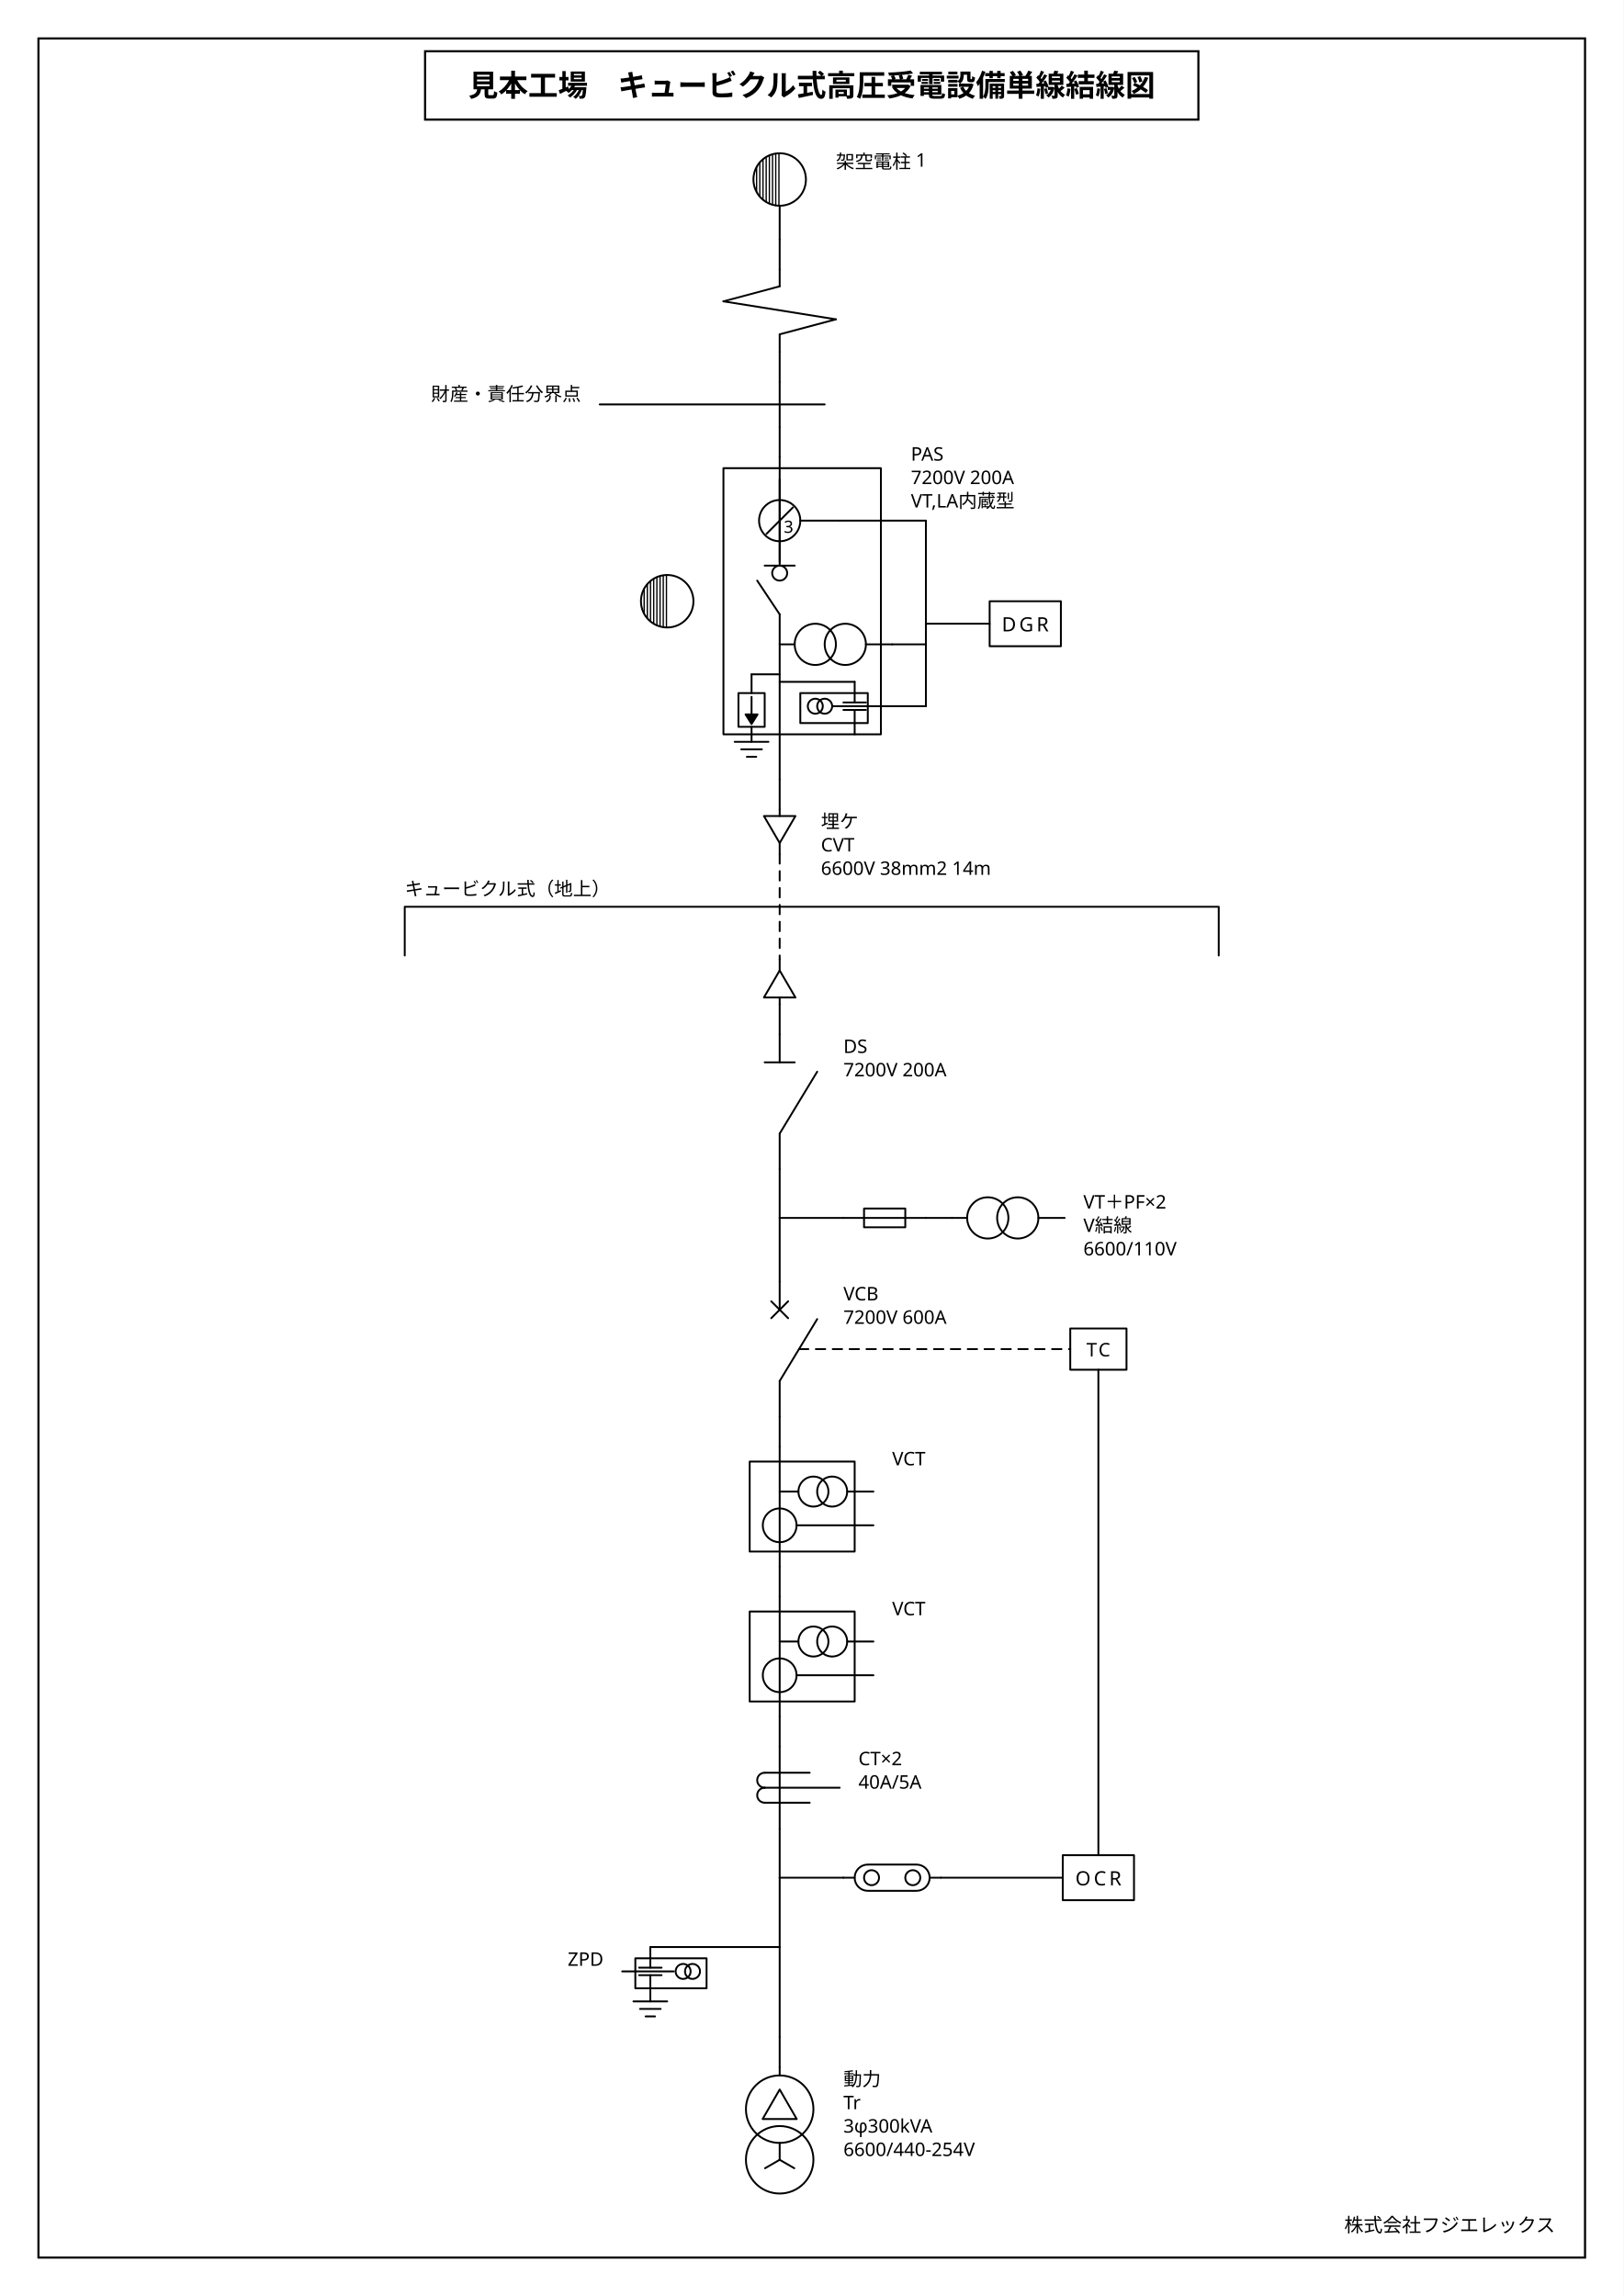
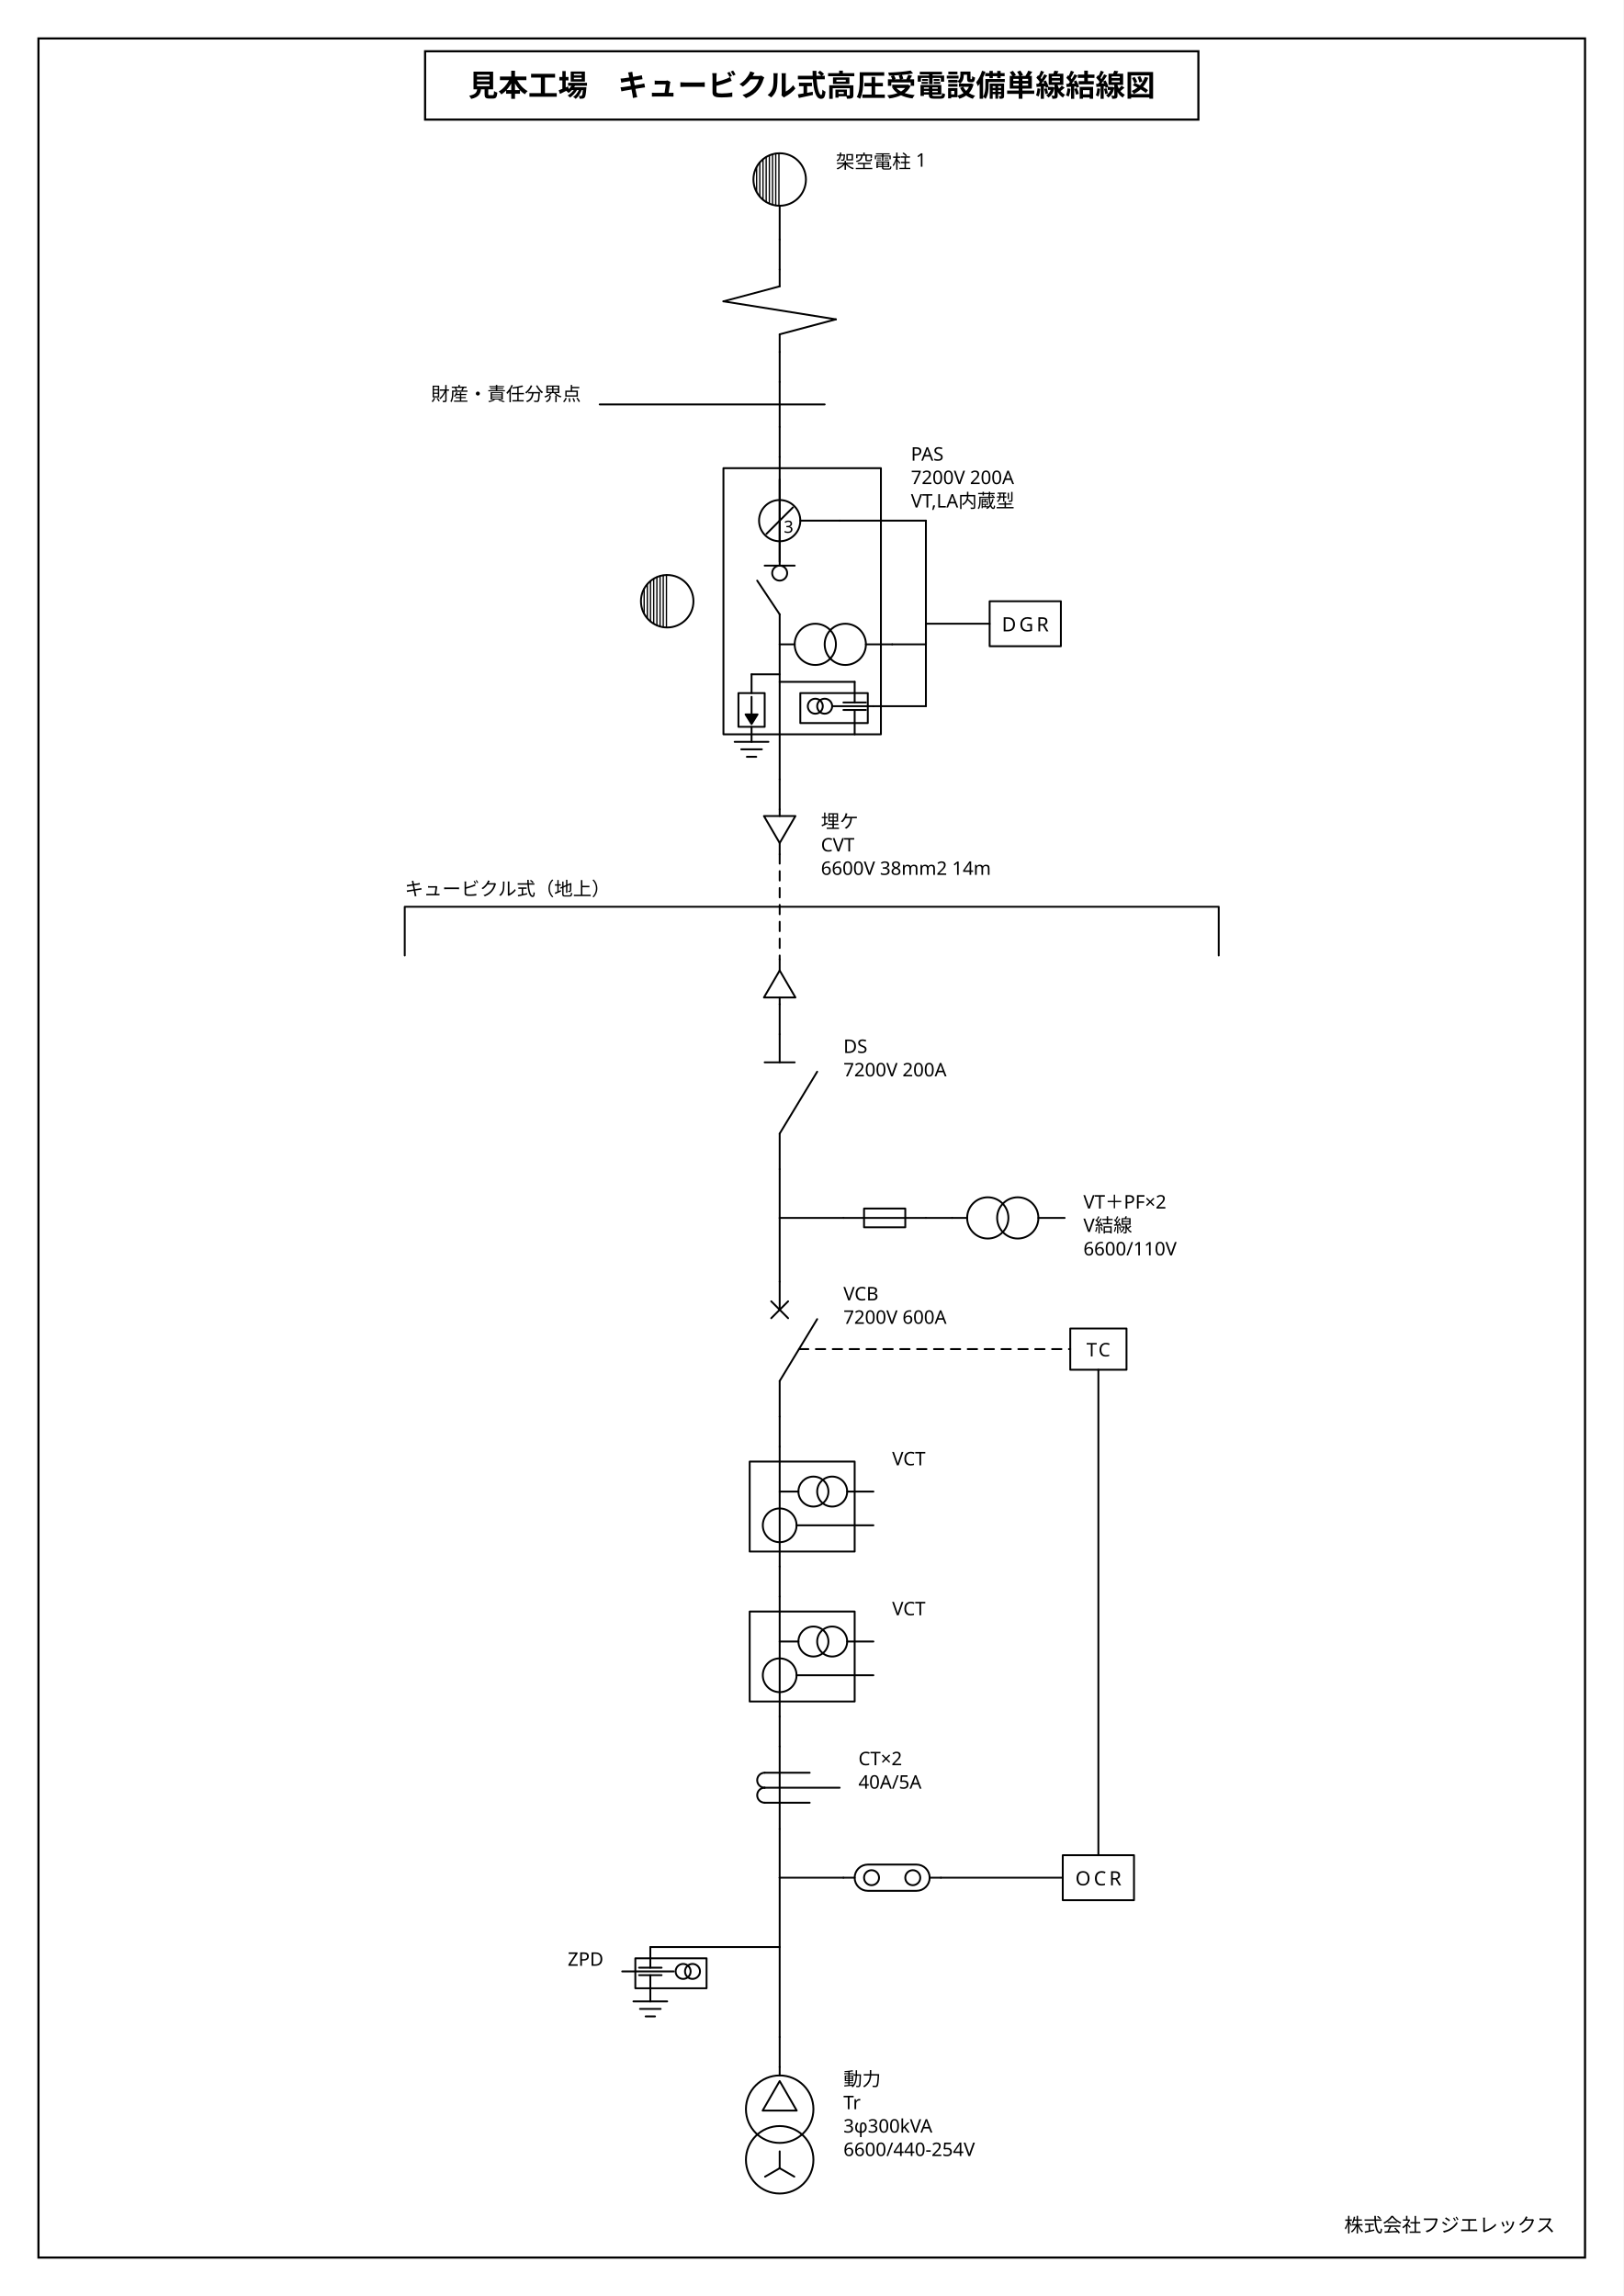
<svg xmlns="http://www.w3.org/2000/svg" viewBox="0 0 760 1075" width="760" height="1075">
  <rect x="0" y="0" width="760" height="1075" fill="#fff" />
  <g stroke="#000" fill="none">
    <rect x="18" y="18" width="724" height="1039" stroke-width="1" />
    <rect x="199" y="24" width="362" height="32" stroke-width="1" />
  </g>
  <text x="380" y="45" font-size="14" font-weight="700" text-anchor="middle" font-family="IPAGothic, 'IPAゴシック', 'Noto Sans JP', 'Hiragino Kaku Gothic ProN', 'Yu Gothic', sans-serif" fill="#000">見本工場　キュービクル式高圧受電設備単線結線図</text>
  <text x="728" y="1045" font-size="9" text-anchor="end" font-family="IPAGothic, 'IPAゴシック', 'Noto Sans JP', 'Hiragino Kaku Gothic ProN', 'Yu Gothic', sans-serif" fill="#000">株式会社フジエレックス</text>
  <g transform="translate(364.99 70) scale(0.8776)">
    <g stroke="#000" fill="none" stroke-linecap="round" stroke-linejoin="round" color="#000">
      <path d="M -200 404 L 234.2 404 M -200 404 L -200 430 M 234.2 404 L 234.2 430" fill="none" stroke-width="1" />
      <text x="-200" y="398" font-size="10" font-family="IPAGothic, 'IPAゴシック', 'Noto Sans JP', 'Hiragino Kaku Gothic ProN', 'Yu Gothic', sans-serif" fill="currentColor" stroke="none">キュービクル式（地上）</text>
      <line x1="0" y1="48" x2="0" y2="64" stroke-width="1" />
      <line x1="0" y1="108" x2="0" y2="124" stroke-width="1" />
      <line x1="0" y1="148" x2="0" y2="164" stroke-width="1" />
      <line x1="0" y1="280" x2="-15" y2="280" stroke-width="1" />
      <line x1="0" y1="284" x2="40" y2="284" stroke-width="1" />
      <line x1="32" y1="198" x2="78" y2="198" stroke-width="1" />
      <line x1="78" y1="198" x2="78" y2="253" stroke-width="1" />
      <line x1="60" y1="264" x2="78" y2="264" stroke-width="1" />
      <line x1="78" y1="264" x2="78" y2="253" stroke-width="1" />
      <line x1="50" y1="297" x2="78" y2="297" stroke-width="1" />
      <line x1="78" y1="297" x2="78" y2="253" stroke-width="1" />
      <line x1="78" y1="253" x2="112" y2="253" stroke-width="1" />
      <line x1="0" y1="336" x2="0" y2="352" stroke-width="1" />
      <line x1="0" y1="376" x2="0" y2="432" stroke-width="1" stroke-dasharray="5 4" />
      <line x1="0" y1="456" x2="0" y2="472" stroke-width="1" />
      <line x1="0" y1="544" x2="0" y2="570" stroke-width="1" />
      <line x1="0" y1="570" x2="34" y2="570" stroke-width="1" />
      <line x1="78" y1="570" x2="92" y2="570" stroke-width="1" />
      <line x1="0" y1="570" x2="0" y2="604" stroke-width="1" />
      <line x1="0" y1="676" x2="0" y2="692" stroke-width="1" />
      <line x1="0" y1="756" x2="0" y2="772" stroke-width="1" />
      <line x1="0" y1="836" x2="0" y2="852" stroke-width="1" />
      <line x1="0" y1="896" x2="0" y2="922" stroke-width="1" />
      <line x1="0" y1="922" x2="34" y2="922" stroke-width="1" />
      <line x1="86" y1="922" x2="151" y2="922" stroke-width="1" />
      <line x1="10.303" y1="640" x2="155" y2="640" stroke-width="1" stroke-dasharray="5 4" />
      <line x1="170" y1="651" x2="170" y2="910" stroke-width="1" />
      <line x1="0" y1="922" x2="0" y2="959" stroke-width="1" />
      <line x1="0" y1="959" x2="-69" y2="959" stroke-width="1" />
      <line x1="0" y1="959" x2="0" y2="1007" stroke-width="1" />
      <line x1="0" y1="1007" x2="0" y2="1023" stroke-width="1" />
      <g transform="translate(-16 0)">
        <circle cx="16" cy="16" r="14" fill="none" stroke-width="1" />
        <line x1="3.7" y1="9.313" x2="3.7" y2="22.687" stroke-width="0.7" />
        <line x1="5.4" y1="6.855" x2="5.4" y2="25.145" stroke-width="0.7" />
        <line x1="7.1" y1="5.193" x2="7.1" y2="26.807" stroke-width="0.7" />
        <line x1="8.8" y1="3.993" x2="8.8" y2="28.007" stroke-width="0.7" />
        <line x1="10.5" y1="3.126" x2="10.5" y2="28.874" stroke-width="0.7" />
        <line x1="12.2" y1="2.526" x2="12.2" y2="29.474" stroke-width="0.7" />
        <line x1="13.9" y1="2.158" x2="13.9" y2="29.842" stroke-width="0.7" />
        <line x1="15.6" y1="2.006" x2="15.6" y2="29.994" stroke-width="0.7" />
        <line x1="16" y1="30" x2="16" y2="48" stroke-width="1" />
      </g>
      <text x="30" y="10" font-size="10" text-anchor="start" font-family="IPAGothic, 'IPAゴシック', 'Noto Sans JP', 'Hiragino Kaku Gothic ProN', 'Yu Gothic', sans-serif" fill="currentColor" stroke="none">
        <tspan x="30" dy="0">架空電柱 1</tspan>
      </text>
      <g transform="translate(-30 64)">
        <line x1="30" y1="0" x2="30" y2="9" stroke-width="1" />
        <line x1="30" y1="9" x2="0" y2="17" stroke-width="1" />
        <line x1="0" y1="17" x2="60" y2="26.6" stroke-width="1" />
        <line x1="60" y1="26.6" x2="30" y2="34.6" stroke-width="1" />
        <line x1="30" y1="34.6" x2="30" y2="44" stroke-width="1" />
      </g>
      <g transform="translate(-96 124)">
        <line x1="96" y1="0" x2="96" y2="24" stroke-width="1" />
        <line x1="0" y1="12" x2="120" y2="12" stroke-width="1" />
      </g>
      <text x="-106" y="134" font-size="10" text-anchor="end" font-family="IPAGothic, 'IPAゴシック', 'Noto Sans JP', 'Hiragino Kaku Gothic ProN', 'Yu Gothic', sans-serif" fill="currentColor" stroke="none">
        <tspan x="-106" dy="0">財産・責任分界点</tspan>
      </text>
      <g transform="translate(-36 164)">
        <line x1="36" y1="0" x2="36" y2="6" stroke-width="1" />
        <rect x="6" y="6" width="84" height="142" fill="none" stroke-width="1" />
        <line x1="36" y1="6" x2="36" y2="58" stroke-width="1" />
        <line x1="28" y1="58" x2="44" y2="58" stroke-width="1" />
        <circle cx="36" cy="62" r="4" fill="none" stroke-width="1" />
        <line x1="36" y1="84" x2="24" y2="66" stroke-width="1" />
        <line x1="36" y1="84" x2="36" y2="172" stroke-width="1" />
      </g>
      <text x="70" y="166" font-size="10" text-anchor="start" font-family="IPAGothic, 'IPAゴシック', 'Noto Sans JP', 'Hiragino Kaku Gothic ProN', 'Yu Gothic', sans-serif" fill="currentColor" stroke="none">
        <tspan x="70" dy="0">PAS</tspan>
        <tspan x="70" dy="12.5">7200V 200A</tspan>
        <tspan x="70" dy="12.5">VT,LA内蔵型</tspan>
      </text>
      <g transform="translate(-76 225)">
        <circle cx="16" cy="16" r="14" fill="none" stroke-width="1" />
        <line x1="3.7" y1="9.313" x2="3.7" y2="22.687" stroke-width="0.7" />
        <line x1="5.4" y1="6.855" x2="5.4" y2="25.145" stroke-width="0.7" />
        <line x1="7.1" y1="5.193" x2="7.1" y2="26.807" stroke-width="0.7" />
        <line x1="8.8" y1="3.993" x2="8.8" y2="28.007" stroke-width="0.7" />
        <line x1="10.5" y1="3.126" x2="10.5" y2="28.874" stroke-width="0.7" />
        <line x1="12.2" y1="2.526" x2="12.2" y2="29.474" stroke-width="0.7" />
        <line x1="13.9" y1="2.158" x2="13.9" y2="29.842" stroke-width="0.7" />
        <line x1="15.6" y1="2.006" x2="15.6" y2="29.994" stroke-width="0.7" />
      </g>
      <g transform="translate(-20 176)">
        <line x1="20" y1="0" x2="20" y2="44" stroke-width="1" />
        <circle cx="20" cy="22" r="11" fill="none" stroke-width="1" />
        <line x1="12.929" y1="29.071" x2="27.071" y2="14.929" stroke-width="1" />
        <text x="24.75" y="25" font-size="9" text-anchor="middle" dominant-baseline="central" font-family="IPAGothic, 'IPAゴシック', 'Noto Sans JP', 'Hiragino Kaku Gothic ProN', 'Yu Gothic', sans-serif" fill="currentColor" stroke="none">3</text>
        <line x1="31" y1="22" x2="52" y2="22" stroke-width="1" />
      </g>
      <g transform="translate(0 249)">
        <line x1="0" y1="15" x2="8" y2="15" stroke-width="1" />
        <circle cx="19" cy="15" r="11" fill="none" stroke-width="1" />
        <circle cx="35" cy="15" r="11" fill="none" stroke-width="1" />
        <line x1="46" y1="15" x2="60" y2="15" stroke-width="1" />
      </g>
      <g transform="translate(-35 280)">
        <line x1="20" y1="0" x2="20" y2="10" stroke-width="1" />
        <rect x="13" y="10" width="14" height="18" fill="none" stroke-width="1" />
        <line x1="20" y1="12" x2="20" y2="23" stroke-width="1" />
        <polygon points="16.8,21.38 20,26.5 23.2,21.38" fill="currentColor" stroke-width="1" />
        <line x1="20" y1="28" x2="20" y2="36" stroke-width="1" />
        <line x1="11" y1="36" x2="29" y2="36" stroke-width="1" />
        <line x1="14.5" y1="40" x2="25.5" y2="40" stroke-width="1" />
        <line x1="17.5" y1="44" x2="22.5" y2="44" stroke-width="1" />
      </g>
      <g transform="translate(10 284)">
        <line x1="30" y1="0" x2="30" y2="11" stroke-width="1" />
        <rect x="1" y="6" width="36" height="16" fill="none" stroke-width="1" />
        <line x1="24" y1="11" x2="36" y2="11" stroke-width="1" />
        <line x1="24" y1="15" x2="36" y2="15" stroke-width="1" />
        <line x1="30" y1="15" x2="30" y2="28" stroke-width="1" />
        <line x1="18" y1="13" x2="40" y2="13" stroke-width="1" />
        <circle cx="9" cy="13" r="4" fill="none" stroke-width="1" />
        <circle cx="14" cy="13" r="4" fill="none" stroke-width="1" />
      </g>
      <g transform="translate(112 241)">
        <rect x="0" y="0" width="38" height="24" fill="none" stroke-width="1" />
        <text x="19" y="12" font-size="10.5" text-anchor="middle" dominant-baseline="central" font-family="IPAGothic, 'IPAゴシック', 'Noto Sans JP', 'Hiragino Kaku Gothic ProN', 'Yu Gothic', sans-serif" letter-spacing="1.6" fill="currentColor" stroke="none">DGR</text>
      </g>
      <g transform="translate(-12 352)">
        <line x1="12" y1="0" x2="12" y2="3.6" stroke-width="1" />
        <polygon points="3.6,3.6 20.4,3.6 12,18" fill="none" stroke-width="1" />
        <line x1="12" y1="18" x2="12" y2="24" stroke-width="1" />
      </g>
      <text x="22" y="362" font-size="10" text-anchor="start" font-family="IPAGothic, 'IPAゴシック', 'Noto Sans JP', 'Hiragino Kaku Gothic ProN', 'Yu Gothic', sans-serif" fill="currentColor" stroke="none">
        <tspan x="22" dy="0">埋ケ</tspan>
        <tspan x="22" dy="12.5">CVT</tspan>
        <tspan x="22" dy="12.5">6600V 38mm2 14m</tspan>
      </text>
      <g transform="translate(-12 432) rotate(180 12 12)">
        <line x1="12" y1="0" x2="12" y2="3.6" stroke-width="1" />
        <polygon points="3.6,3.6 20.4,3.6 12,18" fill="none" stroke-width="1" />
        <line x1="12" y1="18" x2="12" y2="24" stroke-width="1" />
      </g>
      <g transform="translate(-24 472)">
        <line x1="24" y1="0" x2="24" y2="15" stroke-width="1" />
        <line x1="16" y1="15" x2="32" y2="15" stroke-width="1" />
        <line x1="24" y1="53" x2="44" y2="20" stroke-width="1" />
        <line x1="24" y1="53" x2="24" y2="72" stroke-width="1" />
      </g>
      <text x="34" y="482" font-size="10" text-anchor="start" font-family="IPAGothic, 'IPAゴシック', 'Noto Sans JP', 'Hiragino Kaku Gothic ProN', 'Yu Gothic', sans-serif" fill="currentColor" stroke="none">
        <tspan x="34" dy="0">DS</tspan>
        <tspan x="34" dy="12.5">7200V 200A</tspan>
      </text>
      <g transform="translate(36 548) rotate(-90 20 22)">
        <line x1="20" y1="0" x2="20" y2="44" stroke-width="1" />
        <rect x="15" y="11" width="10" height="22" fill="none" stroke-width="1" />
      </g>
      <g transform="translate(92 555)">
        <line x1="0" y1="15" x2="8" y2="15" stroke-width="1" />
        <circle cx="19" cy="15" r="11" fill="none" stroke-width="1" />
        <circle cx="35" cy="15" r="11" fill="none" stroke-width="1" />
        <line x1="46" y1="15" x2="60" y2="15" stroke-width="1" />
      </g>
      <text x="162" y="565" font-size="10" text-anchor="start" font-family="IPAGothic, 'IPAゴシック', 'Noto Sans JP', 'Hiragino Kaku Gothic ProN', 'Yu Gothic', sans-serif" fill="currentColor" stroke="none">
        <tspan x="162" dy="0">VT＋PF×2</tspan>
        <tspan x="162" dy="12.5">V結線</tspan>
        <tspan x="162" dy="12.5">6600/110V</tspan>
      </text>
      <g transform="translate(-24 604)">
        <line x1="24" y1="0" x2="24" y2="15" stroke-width="1" />
        <line x1="19.5" y1="10.5" x2="28.5" y2="19.5" stroke-width="1" />
        <line x1="28.5" y1="10.5" x2="19.5" y2="19.5" stroke-width="1" />
        <line x1="24" y1="53" x2="44" y2="20" stroke-width="1" />
        <line x1="24" y1="53" x2="24" y2="72" stroke-width="1" />
      </g>
      <text x="34" y="614" font-size="10" text-anchor="start" font-family="IPAGothic, 'IPAゴシック', 'Noto Sans JP', 'Hiragino Kaku Gothic ProN', 'Yu Gothic', sans-serif" fill="currentColor" stroke="none">
        <tspan x="34" dy="0">VCB</tspan>
        <tspan x="34" dy="12.5">7200V 600A</tspan>
      </text>
      <g transform="translate(-22 692)">
        <line x1="22" y1="0" x2="22" y2="64" stroke-width="1" />
        <rect x="6" y="8" width="56" height="48" fill="none" stroke-width="1" />
        <line x1="22" y1="24" x2="32" y2="24" stroke-width="1" />
        <circle cx="40" cy="24" r="8" fill="none" stroke-width="1" />
        <circle cx="50" cy="24" r="8" fill="none" stroke-width="1" />
        <line x1="58" y1="24" x2="72" y2="24" stroke-width="1" />
        <circle cx="22" cy="42" r="9" fill="none" stroke-width="1" />
        <line x1="31" y1="42" x2="72" y2="42" stroke-width="1" />
      </g>
      <text x="60" y="702" font-size="10" text-anchor="start" font-family="IPAGothic, 'IPAゴシック', 'Noto Sans JP', 'Hiragino Kaku Gothic ProN', 'Yu Gothic', sans-serif" fill="currentColor" stroke="none">
        <tspan x="60" dy="0">VCT</tspan>
      </text>
      <g transform="translate(-22 772)">
        <line x1="22" y1="0" x2="22" y2="64" stroke-width="1" />
        <rect x="6" y="8" width="56" height="48" fill="none" stroke-width="1" />
        <line x1="22" y1="24" x2="32" y2="24" stroke-width="1" />
        <circle cx="40" cy="24" r="8" fill="none" stroke-width="1" />
        <circle cx="50" cy="24" r="8" fill="none" stroke-width="1" />
        <line x1="58" y1="24" x2="72" y2="24" stroke-width="1" />
        <circle cx="22" cy="42" r="9" fill="none" stroke-width="1" />
        <line x1="31" y1="42" x2="72" y2="42" stroke-width="1" />
      </g>
      <text x="60" y="782" font-size="10" text-anchor="start" font-family="IPAGothic, 'IPAゴシック', 'Noto Sans JP', 'Hiragino Kaku Gothic ProN', 'Yu Gothic', sans-serif" fill="currentColor" stroke="none">
        <tspan x="60" dy="0">VCT</tspan>
      </text>
      <g transform="translate(-24 852)">
        <line x1="24" y1="0" x2="24" y2="44" stroke-width="1" />
        <line x1="16" y1="14" x2="40" y2="14" stroke-width="1" />
        <line x1="16" y1="30" x2="40" y2="30" stroke-width="1" />
        <line x1="16" y1="22" x2="56" y2="22" stroke-width="1" />
        <path d="M 16 14 A 4 4 0 0 0 16 22" fill="none" stroke-width="1" />
        <path d="M 16 22 A 4 4 0 0 0 16 30" fill="none" stroke-width="1" />
      </g>
      <text x="42" y="862" font-size="10" text-anchor="start" font-family="IPAGothic, 'IPAゴシック', 'Noto Sans JP', 'Hiragino Kaku Gothic ProN', 'Yu Gothic', sans-serif" fill="currentColor" stroke="none">
        <tspan x="42" dy="0">CT×2</tspan>
        <tspan x="42" dy="12.5">40A/5A</tspan>
      </text>
      <g transform="translate(34 911)">
        <line x1="0" y1="11" x2="6" y2="11" stroke-width="1" />
        <rect x="6" y="4" width="40" height="14" rx="7" fill="none" stroke-width="1" />
        <circle cx="15" cy="11" r="4" fill="none" stroke-width="1" />
        <circle cx="37" cy="11" r="4" fill="none" stroke-width="1" />
        <line x1="46" y1="11" x2="52" y2="11" stroke-width="1" />
      </g>
      <g transform="translate(151 910)">
        <rect x="0" y="0" width="38" height="24" fill="none" stroke-width="1" />
        <text x="19" y="12" font-size="10.5" text-anchor="middle" dominant-baseline="central" font-family="IPAGothic, 'IPAゴシック', 'Noto Sans JP', 'Hiragino Kaku Gothic ProN', 'Yu Gothic', sans-serif" letter-spacing="1.6" fill="currentColor" stroke="none">OCR</text>
      </g>
      <g transform="translate(155 629)">
        <rect x="0" y="0" width="30" height="22" fill="none" stroke-width="1" />
        <text x="15" y="11" font-size="10" text-anchor="middle" dominant-baseline="central" font-family="IPAGothic, 'IPAゴシック', 'Noto Sans JP', 'Hiragino Kaku Gothic ProN', 'Yu Gothic', sans-serif" letter-spacing="1" fill="currentColor" stroke="none">TC</text>
      </g>
      <g transform="translate(-84 959)">
        <line x1="15" y1="0" x2="15" y2="11" stroke-width="1" />
        <rect x="7" y="6" width="38" height="16" fill="none" stroke-width="1" />
        <line x1="9" y1="11" x2="21" y2="11" stroke-width="1" />
        <line x1="9" y1="15" x2="21" y2="15" stroke-width="1" />
        <line x1="15" y1="15" x2="15" y2="29" stroke-width="1" />
        <line x1="6" y1="29" x2="24" y2="29" stroke-width="1" />
        <line x1="9.5" y1="33" x2="20.5" y2="33" stroke-width="1" />
        <line x1="12.5" y1="37" x2="17.5" y2="37" stroke-width="1" />
        <line x1="0" y1="13" x2="27.5" y2="13" stroke-width="1" />
        <circle cx="32.5" cy="13" r="4" fill="none" stroke-width="1" />
        <circle cx="37.5" cy="13" r="4" fill="none" stroke-width="1" />
      </g>
      <text x="-94" y="969" font-size="10" text-anchor="end" font-family="IPAGothic, 'IPAゴシック', 'Noto Sans JP', 'Hiragino Kaku Gothic ProN', 'Yu Gothic', sans-serif" fill="currentColor" stroke="none">
        <tspan x="-94" dy="0">ZPD</tspan>
      </text>
      <g transform="translate(-24 1023)">
        <line x1="24" y1="0" x2="24" y2="4.5" stroke-width="1" />
        <circle cx="24" cy="22.5" r="18" fill="none" stroke-width="1" />
        <circle cx="24" cy="49.5" r="18" fill="none" stroke-width="1" />
-         <polygon points="24,12 33.093,27.75 14.907,27.75" fill="none" stroke-width="1" />
-         <line x1="24" y1="49.5" x2="24" y2="40.5" stroke-width="1" />
-         <line x1="24" y1="49.5" x2="31.794" y2="54" stroke-width="1" />
-         <line x1="24" y1="49.5" x2="16.206" y2="54" stroke-width="1" />
+         <polygon points="24,7.5 33.093,23.25 14.907,23.25" fill="none" stroke-width="1" />
+         <line x1="24" y1="54" x2="24" y2="45" stroke-width="1" />
+         <line x1="24" y1="54" x2="31.794" y2="58.5" stroke-width="1" />
+         <line x1="24" y1="54" x2="16.206" y2="58.5" stroke-width="1" />
      </g>
      <text x="34" y="1033" font-size="10" text-anchor="start" font-family="IPAGothic, 'IPAゴシック', 'Noto Sans JP', 'Hiragino Kaku Gothic ProN', 'Yu Gothic', sans-serif" fill="currentColor" stroke="none">
        <tspan x="34" dy="0">動力</tspan>
        <tspan x="34" dy="12.5">Tr</tspan>
        <tspan x="34" dy="12.5">3φ300kVA</tspan>
        <tspan x="34" dy="12.5">6600/440-254V</tspan>
      </text>
    </g>
  </g>
</svg>
